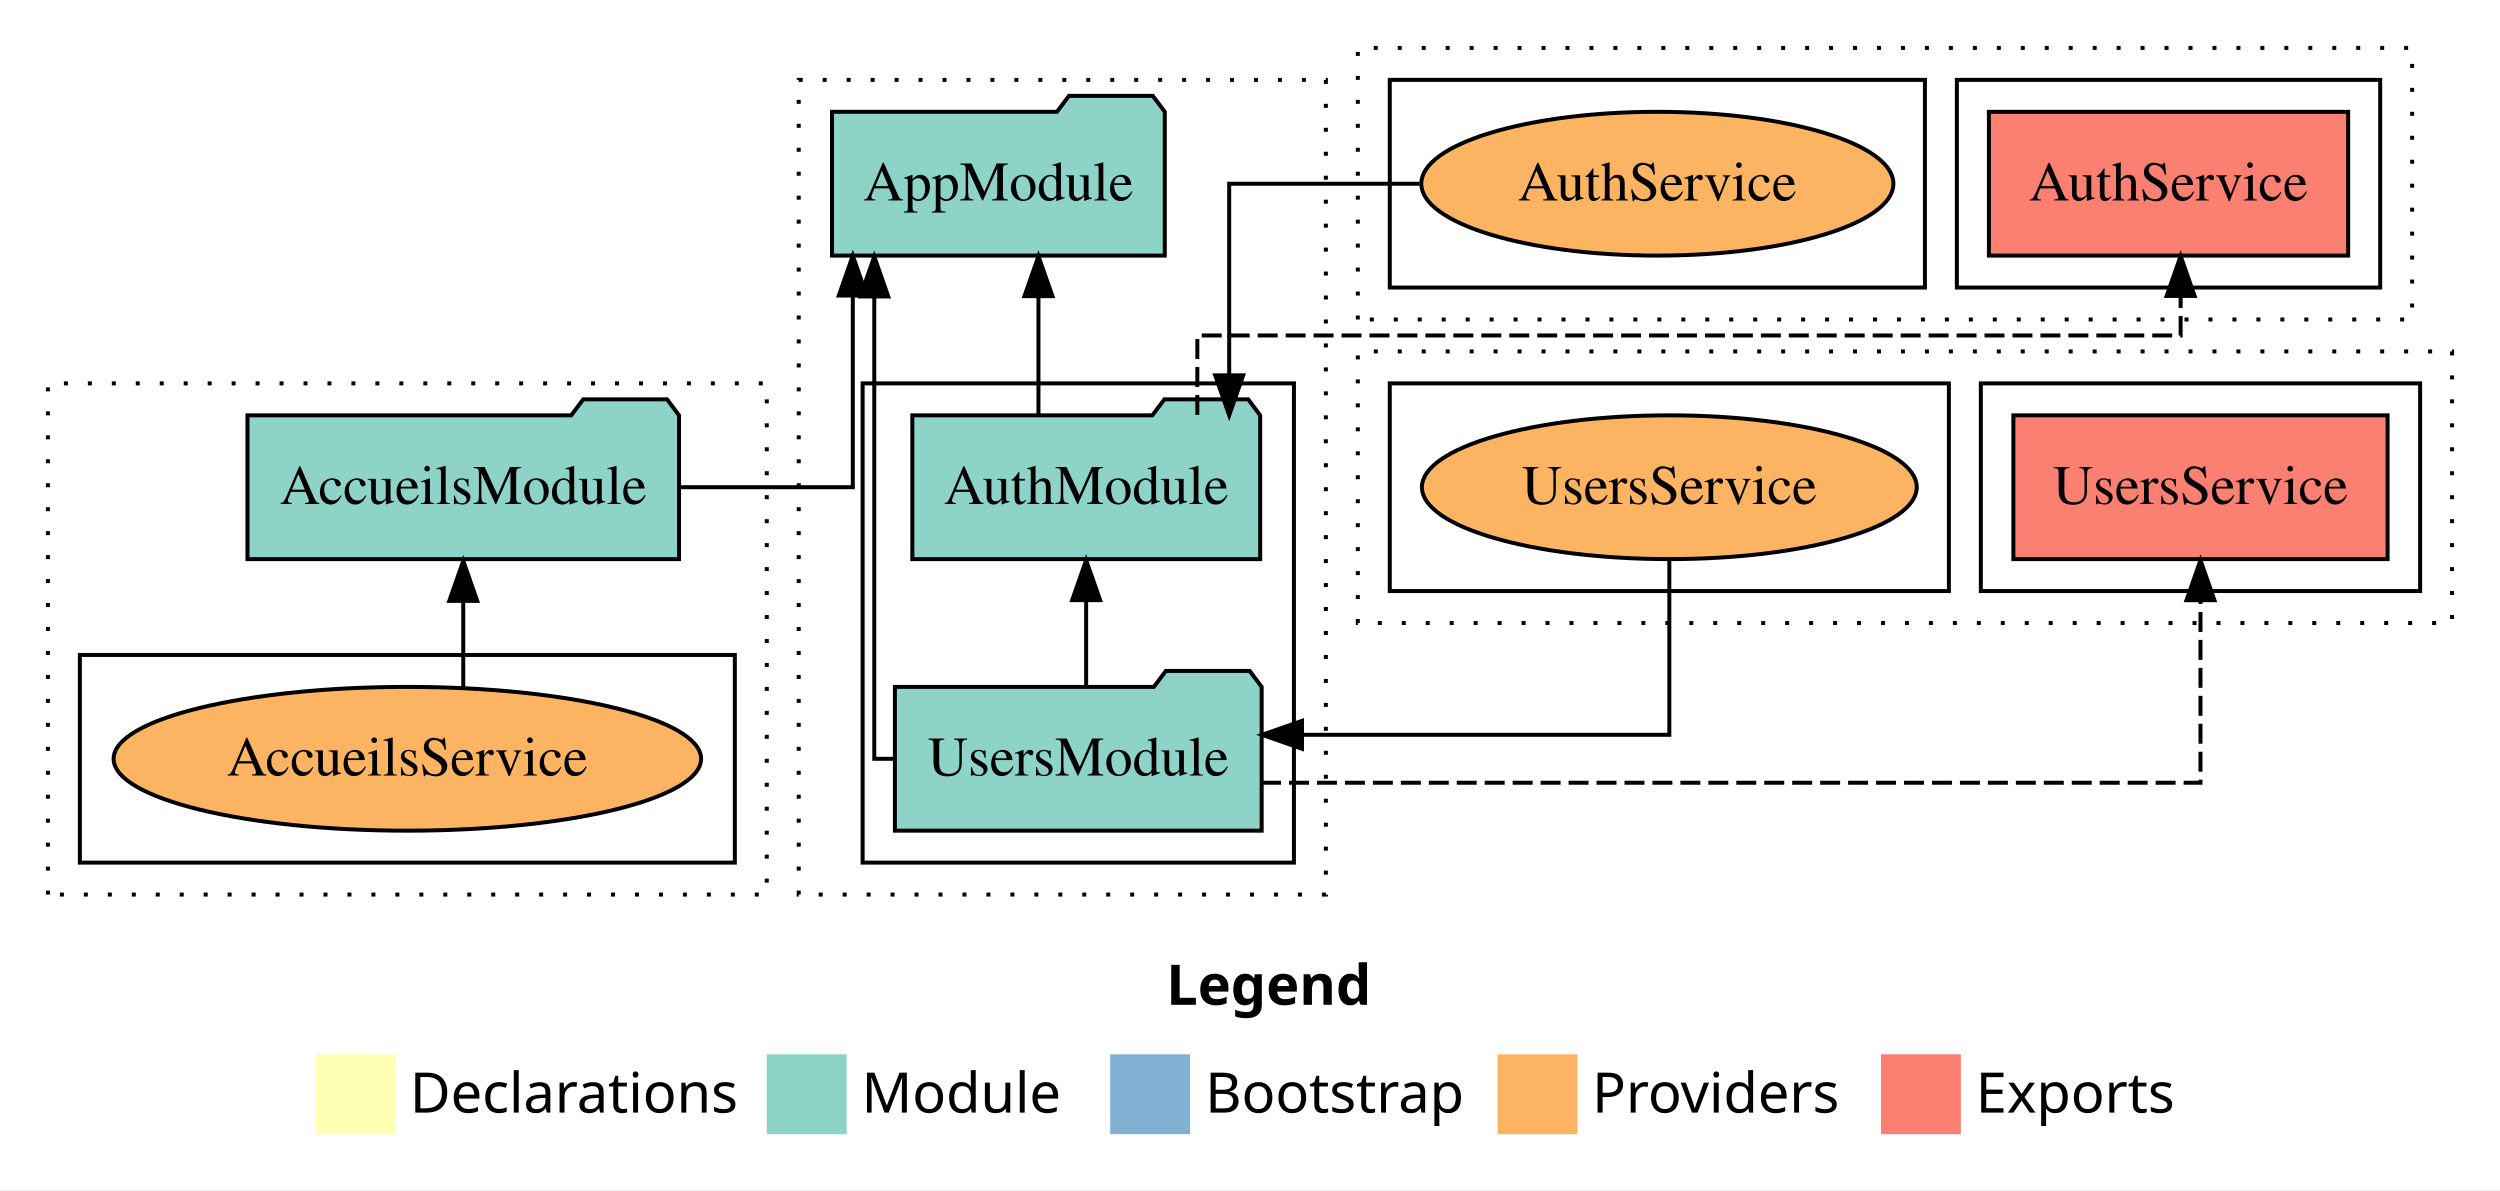
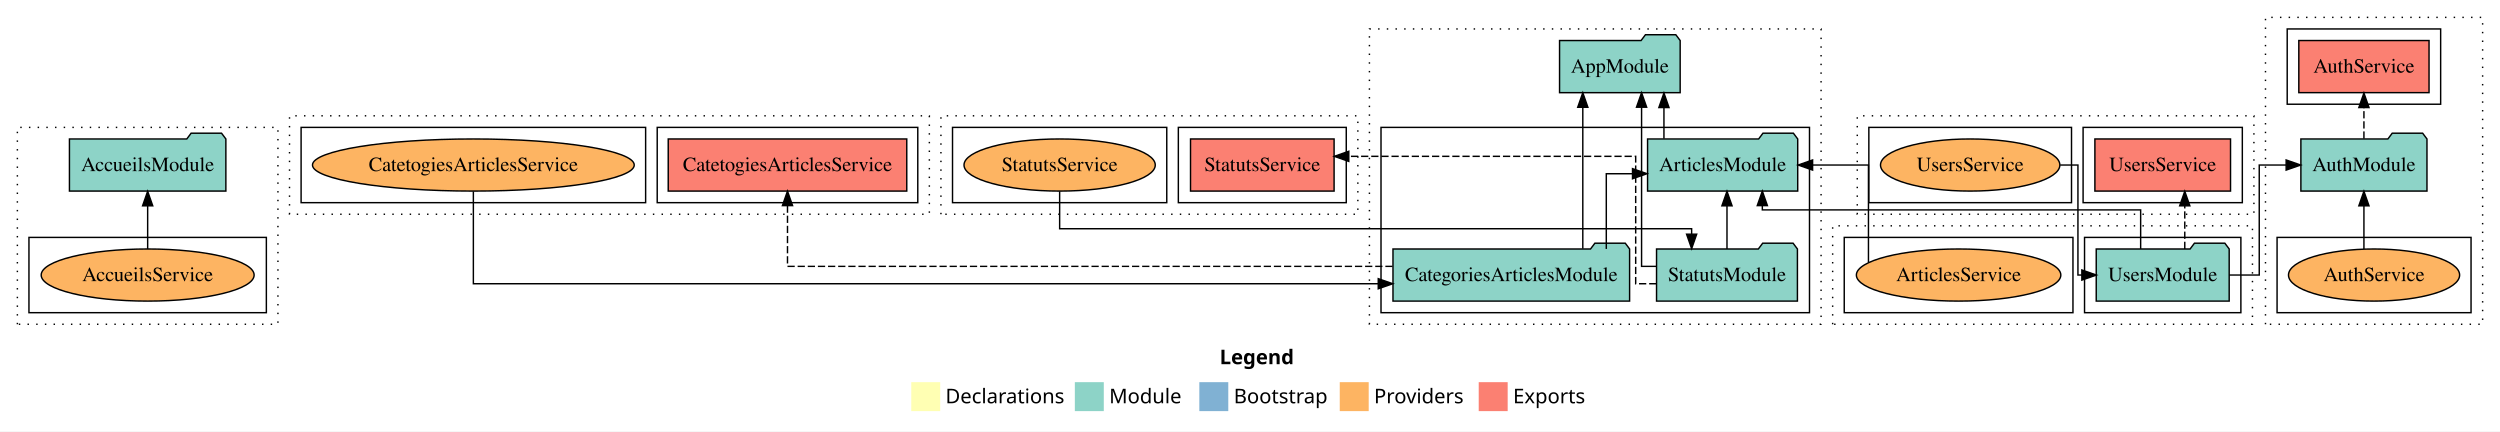
- <svg xmlns="http://www.w3.org/2000/svg" width="626pt" height="298pt" viewBox="0.00 0.00 626.00 298.00">
+ <svg xmlns="http://www.w3.org/2000/svg" width="1727pt" height="298pt" viewBox="0.00 0.00 1727.00 298.00">
  <g id="graph0" class="graph" transform="scale(1 1) rotate(0) translate(4 294)">
-     <polygon fill="white" stroke="transparent" points="-4,4 -4,-294 622,-294 622,4 -4,4" />
-     <text text-anchor="start" x="288.01" y="-42.4" font-family="Times-12" font-weight="bold" font-size="14.00">Legend</text>
-     <polygon fill="#ffffb3" stroke="transparent" points="75,-10 75,-30 95,-30 95,-10 75,-10" />
-     <text text-anchor="start" x="98.63" y="-15.4" font-family="Times-12" font-size="14.00">  Declarations</text>
-     <polygon fill="#8dd3c7" stroke="transparent" points="188,-10 188,-30 208,-30 208,-10 188,-10" />
-     <text text-anchor="start" x="211.73" y="-15.4" font-family="Times-12" font-size="14.00">  Module</text>
-     <polygon fill="#80b1d3" stroke="transparent" points="274,-10 274,-30 294,-30 294,-10 274,-10" />
-     <text text-anchor="start" x="297.78" y="-15.4" font-family="Times-12" font-size="14.00">  Bootstrap</text>
-     <polygon fill="#fdb462" stroke="transparent" points="371,-10 371,-30 391,-30 391,-10 371,-10" />
-     <text text-anchor="start" x="394.67" y="-15.4" font-family="Times-12" font-size="14.00">  Providers</text>
-     <polygon fill="#fb8072" stroke="transparent" points="467,-10 467,-30 487,-30 487,-10 467,-10" />
-     <text text-anchor="start" x="490.73" y="-15.4" font-family="Times-12" font-size="14.00">  Exports</text>
+     <polygon fill="white" stroke="transparent" points="-4,4 -4,-294 1723,-294 1723,4 -4,4" />
+     <text text-anchor="start" x="838.51" y="-42.4" font-family="Times-12" font-weight="bold" font-size="14.00">Legend</text>
+     <polygon fill="#ffffb3" stroke="transparent" points="625.5,-10 625.5,-30 645.5,-30 645.5,-10 625.5,-10" />
+     <text text-anchor="start" x="649.13" y="-15.4" font-family="Times-12" font-size="14.00">  Declarations</text>
+     <polygon fill="#8dd3c7" stroke="transparent" points="738.5,-10 738.5,-30 758.5,-30 758.5,-10 738.5,-10" />
+     <text text-anchor="start" x="762.23" y="-15.4" font-family="Times-12" font-size="14.00">  Module</text>
+     <polygon fill="#80b1d3" stroke="transparent" points="824.5,-10 824.5,-30 844.5,-30 844.5,-10 824.5,-10" />
+     <text text-anchor="start" x="848.28" y="-15.4" font-family="Times-12" font-size="14.00">  Bootstrap</text>
+     <polygon fill="#fdb462" stroke="transparent" points="921.5,-10 921.5,-30 941.5,-30 941.5,-10 921.5,-10" />
+     <text text-anchor="start" x="945.17" y="-15.4" font-family="Times-12" font-size="14.00">  Providers</text>
+     <polygon fill="#fb8072" stroke="transparent" points="1017.5,-10 1017.5,-30 1037.5,-30 1037.5,-10 1017.5,-10" />
+     <text text-anchor="start" x="1041.23" y="-15.4" font-family="Times-12" font-size="14.00">  Exports</text>
    <g id="clust1" class="cluster">
-       <polygon fill="none" stroke="black" stroke-dasharray="1,5" points="8,-70 8,-198 188,-198 188,-70 8,-70" />
+       <polygon fill="none" stroke="black" stroke-dasharray="1,5" points="8,-70 8,-206 188,-206 188,-70 8,-70" />
    </g>
    <g id="clust6" class="cluster">
      <polygon fill="none" stroke="black" points="16,-78 16,-130 180,-130 180,-78 16,-78" />
    </g>
    <g id="clust7" class="cluster">
-       <polygon fill="none" stroke="black" stroke-dasharray="1,5" points="196,-70 196,-274 328,-274 328,-70 196,-70" />
+       <polygon fill="none" stroke="black" stroke-dasharray="1,5" points="942,-70 942,-274 1254,-274 1254,-70 942,-70" />
    </g>
    <g id="clust9" class="cluster">
-       <polygon fill="none" stroke="black" points="212,-78 212,-198 320,-198 320,-78 212,-78" />
+       <polygon fill="none" stroke="black" points="950,-78 950,-206 1246,-206 1246,-78 950,-78" />
    </g>
    <g id="clust13" class="cluster">
-       <polygon fill="none" stroke="black" stroke-dasharray="1,5" points="336,-214 336,-282 600,-282 600,-214 336,-214" />
-     </g>
-     <g id="clust16" class="cluster">
-       <polygon fill="none" stroke="black" points="486,-222 486,-274 592,-274 592,-222 486,-222" />
+       <polygon fill="none" stroke="black" stroke-dasharray="1,5" points="1262,-70 1262,-138 1552,-138 1552,-70 1262,-70" />
+     </g>
+     <g id="clust15" class="cluster">
+       <polygon fill="none" stroke="black" points="1436,-78 1436,-130 1544,-130 1544,-78 1436,-78" />
    </g>
    <g id="clust18" class="cluster">
-       <polygon fill="none" stroke="black" points="344,-222 344,-274 478,-274 478,-222 344,-222" />
+       <polygon fill="none" stroke="black" points="1270,-78 1270,-130 1428,-130 1428,-78 1270,-78" />
    </g>
    <g id="clust19" class="cluster">
-       <polygon fill="none" stroke="black" stroke-dasharray="1,5" points="336,-138 336,-206 610,-206 610,-138 336,-138" />
+       <polygon fill="none" stroke="black" stroke-dasharray="1,5" points="1561,-70 1561,-282 1711,-282 1711,-70 1561,-70" />
    </g>
    <g id="clust22" class="cluster">
-       <polygon fill="none" stroke="black" points="492,-146 492,-198 602,-198 602,-146 492,-146" />
+       <polygon fill="none" stroke="black" points="1576,-222 1576,-274 1682,-274 1682,-222 1576,-222" />
    </g>
    <g id="clust24" class="cluster">
-       <polygon fill="none" stroke="black" points="344,-146 344,-198 484,-198 484,-146 344,-146" />
+       <polygon fill="none" stroke="black" points="1569,-78 1569,-130 1703,-130 1703,-78 1569,-78" />
+     </g>
+     <g id="clust25" class="cluster">
+       <polygon fill="none" stroke="black" stroke-dasharray="1,5" points="196,-146 196,-214 638,-214 638,-146 196,-146" />
+     </g>
+     <g id="clust28" class="cluster">
+       <polygon fill="none" stroke="black" points="450,-154 450,-206 630,-206 630,-154 450,-154" />
+     </g>
+     <g id="clust30" class="cluster">
+       <polygon fill="none" stroke="black" points="204,-154 204,-206 442,-206 442,-154 204,-154" />
+     </g>
+     <g id="clust31" class="cluster">
+       <polygon fill="none" stroke="black" stroke-dasharray="1,5" points="646,-146 646,-214 934,-214 934,-146 646,-146" />
+     </g>
+     <g id="clust34" class="cluster">
+       <polygon fill="none" stroke="black" points="810,-154 810,-206 926,-206 926,-154 810,-154" />
+     </g>
+     <g id="clust36" class="cluster">
+       <polygon fill="none" stroke="black" points="654,-154 654,-206 802,-206 802,-154 654,-154" />
+     </g>
+     <g id="clust37" class="cluster">
+       <polygon fill="none" stroke="black" stroke-dasharray="1,5" points="1279,-146 1279,-214 1553,-214 1553,-146 1279,-146" />
+     </g>
+     <g id="clust40" class="cluster">
+       <polygon fill="none" stroke="black" points="1435,-154 1435,-206 1545,-206 1545,-154 1435,-154" />
+     </g>
+     <g id="clust42" class="cluster">
+       <polygon fill="none" stroke="black" points="1287,-154 1287,-206 1427,-206 1427,-154 1287,-154" />
    </g>
    <g id="node1" class="node">
      <ellipse fill="#fdb462" stroke="black" cx="98" cy="-104" rx="73.55" ry="18" />
      <text text-anchor="middle" x="98" y="-99.8" font-family="Times,serif" font-size="14.00">AccueilsService</text>
    </g>
    <g id="node2" class="node">
-       <polygon fill="#8dd3c7" stroke="black" points="166.03,-190 163.03,-194 142.03,-194 139.03,-190 57.97,-190 57.97,-154 166.03,-154 166.03,-190" />
-       <text text-anchor="middle" x="112" y="-167.8" font-family="Times,serif" font-size="14.00">AccueilsModule</text>
+       <polygon fill="#8dd3c7" stroke="black" points="152.03,-198 149.03,-202 128.03,-202 125.03,-198 43.97,-198 43.97,-162 152.03,-162 152.03,-198" />
+       <text text-anchor="middle" x="98" y="-175.8" font-family="Times,serif" font-size="14.00">AccueilsModule</text>
    </g>
    <g id="edge1" class="edge">
-       <path fill="none" stroke="black" d="M112,-121.87C112,-121.87 112,-143.54 112,-143.54" />
-       <polygon fill="black" stroke="black" points="108.5,-143.54 112,-153.54 115.5,-143.54 108.5,-143.54" />
+       <path fill="none" stroke="black" d="M98,-122.01C98,-122.01 98,-151.85 98,-151.85" />
+       <polygon fill="black" stroke="black" points="94.5,-151.85 98,-161.85 101.5,-151.85 94.5,-151.85" />
+     </g>
+     <g id="node3" class="node">
+       <polygon fill="#8dd3c7" stroke="black" points="1237.86,-198 1234.86,-202 1213.86,-202 1210.86,-198 1134.14,-198 1134.14,-162 1237.86,-162 1237.86,-198" />
+       <text text-anchor="middle" x="1186" y="-175.8" font-family="Times,serif" font-size="14.00">ArticlesModule</text>
+     </g>
+     <g id="node6" class="node">
+       <polygon fill="#8dd3c7" stroke="black" points="1156.66,-266 1153.66,-270 1132.66,-270 1129.66,-266 1073.34,-266 1073.34,-230 1156.66,-230 1156.66,-266" />
+       <text text-anchor="middle" x="1115" y="-243.8" font-family="Times,serif" font-size="14.00">AppModule</text>
+     </g>
+     <g id="edge2" class="edge">
+       <path fill="none" stroke="black" d="M1145.45,-198.22C1145.45,-198.22 1145.45,-219.73 1145.45,-219.73" />
+       <polygon fill="black" stroke="black" points="1141.95,-219.73 1145.45,-229.73 1148.95,-219.73 1141.95,-219.73" />
+     </g>
+     <g id="node4" class="node">
+       <polygon fill="#8dd3c7" stroke="black" points="1121.73,-122 1118.73,-126 1097.73,-126 1094.73,-122 958.27,-122 958.27,-86 1121.73,-86 1121.73,-122" />
+       <text text-anchor="middle" x="1040" y="-99.8" font-family="Times,serif" font-size="14.00">CategoriesArticlesModule</text>
+     </g>
+     <g id="edge5" class="edge">
+       <path fill="none" stroke="black" d="M1105.63,-122.03C1105.63,-142.77 1105.63,-174 1105.63,-174 1105.63,-174 1123.74,-174 1123.74,-174" />
+       <polygon fill="black" stroke="black" points="1123.74,-177.5 1133.74,-174 1123.74,-170.5 1123.74,-177.5" />
+     </g>
+     <g id="edge3" class="edge">
+       <path fill="none" stroke="black" d="M1089.4,-122.24C1089.4,-122.24 1089.4,-219.91 1089.4,-219.91" />
+       <polygon fill="black" stroke="black" points="1085.9,-219.91 1089.4,-229.91 1092.9,-219.91 1085.9,-219.91" />
+     </g>
+     <g id="node12" class="node">
+       <polygon fill="#fb8072" stroke="black" points="622.39,-198 457.61,-198 457.61,-162 622.39,-162 622.39,-198" />
+       <text text-anchor="middle" x="540" y="-175.8" font-family="Times,serif" font-size="14.00">CatetogiesArticlesService </text>
+     </g>
+     <g id="edge12" class="edge">
+       <path fill="none" stroke="black" stroke-dasharray="5,2" d="M958,-110C816.15,-110 540,-110 540,-110 540,-110 540,-151.97 540,-151.97" />
+       <polygon fill="black" stroke="black" points="536.5,-151.97 540,-161.97 543.5,-151.97 536.5,-151.97" />
    </g>
    <g id="node5" class="node">
-       <polygon fill="#8dd3c7" stroke="black" points="287.66,-266 284.66,-270 263.66,-270 260.66,-266 204.34,-266 204.34,-230 287.66,-230 287.66,-266" />
-       <text text-anchor="middle" x="246" y="-243.8" font-family="Times,serif" font-size="14.00">AppModule</text>
-     </g>
-     <g id="edge2" class="edge">
-       <path fill="none" stroke="black" d="M166.19,-172C188.64,-172 209.54,-172 209.54,-172 209.54,-172 209.54,-219.99 209.54,-219.99" />
-       <polygon fill="black" stroke="black" points="206.04,-219.99 209.54,-229.99 213.04,-219.99 206.04,-219.99" />
-     </g>
-     <g id="node3" class="node">
-       <polygon fill="#8dd3c7" stroke="black" points="311.55,-190 308.55,-194 287.55,-194 284.55,-190 224.45,-190 224.45,-154 311.55,-154 311.55,-190" />
-       <text text-anchor="middle" x="268" y="-167.8" font-family="Times,serif" font-size="14.00">AuthModule</text>
-     </g>
-     <g id="edge3" class="edge">
-       <path fill="none" stroke="black" d="M256.03,-190.01C256.03,-190.01 256.03,-219.85 256.03,-219.85" />
-       <polygon fill="black" stroke="black" points="252.53,-219.85 256.03,-229.85 259.53,-219.85 252.53,-219.85" />
-     </g>
-     <g id="node6" class="node">
-       <polygon fill="#fb8072" stroke="black" points="583.98,-266 494.02,-266 494.02,-230 583.98,-230 583.98,-266" />
-       <text text-anchor="middle" x="539" y="-243.8" font-family="Times,serif" font-size="14.00">AuthService </text>
+       <polygon fill="#8dd3c7" stroke="black" points="1237.66,-122 1234.66,-126 1213.66,-126 1210.66,-122 1140.34,-122 1140.34,-86 1237.66,-86 1237.66,-122" />
+       <text text-anchor="middle" x="1189" y="-99.8" font-family="Times,serif" font-size="14.00">StatutsModule</text>
    </g>
    <g id="edge6" class="edge">
-       <path fill="none" stroke="black" stroke-dasharray="5,2" d="M295.81,-190.11C295.81,-199.9 295.81,-210 295.81,-210 295.81,-210 542.03,-210 542.03,-210 542.03,-210 542.03,-219.89 542.03,-219.89" />
-       <polygon fill="black" stroke="black" points="538.53,-219.89 542.03,-229.89 545.53,-219.89 538.53,-219.89" />
-     </g>
-     <g id="node4" class="node">
-       <polygon fill="#8dd3c7" stroke="black" points="311.92,-122 308.92,-126 287.92,-126 284.92,-122 220.08,-122 220.08,-86 311.92,-86 311.92,-122" />
-       <text text-anchor="middle" x="266" y="-99.8" font-family="Times,serif" font-size="14.00">UsersModule</text>
-     </g>
-     <g id="edge5" class="edge">
-       <path fill="none" stroke="black" d="M267.97,-122.22C267.97,-122.22 267.97,-143.73 267.97,-143.73" />
-       <polygon fill="black" stroke="black" points="264.47,-143.73 267.97,-153.73 271.47,-143.73 264.47,-143.73" />
+       <path fill="none" stroke="black" d="M1189,-122.01C1189,-122.01 1189,-151.85 1189,-151.85" />
+       <polygon fill="black" stroke="black" points="1185.5,-151.85 1189,-161.85 1192.5,-151.85 1185.5,-151.85" />
    </g>
    <g id="edge4" class="edge">
-       <path fill="none" stroke="black" d="M220,-104C216.87,-104 214.92,-104 214.92,-104 214.92,-104 214.92,-219.76 214.92,-219.76" />
-       <polygon fill="black" stroke="black" points="211.42,-219.76 214.92,-229.76 218.42,-219.76 211.42,-219.76" />
+       <path fill="none" stroke="black" d="M1140.28,-110C1134.16,-110 1130,-110 1130,-110 1130,-110 1130,-219.96 1130,-219.96" />
+       <polygon fill="black" stroke="black" points="1126.5,-219.96 1130,-229.96 1133.5,-219.96 1126.5,-219.96" />
+     </g>
+     <g id="node14" class="node">
+       <polygon fill="#fb8072" stroke="black" points="917.59,-198 818.41,-198 818.41,-162 917.59,-162 917.59,-198" />
+       <text text-anchor="middle" x="868" y="-175.8" font-family="Times,serif" font-size="14.00">StatutsService </text>
+     </g>
+     <g id="edge14" class="edge">
+       <path fill="none" stroke="black" stroke-dasharray="5,2" d="M1140.24,-98C1131.94,-98 1125.93,-98 1125.93,-98 1125.93,-98 1125.93,-186 1125.93,-186 1125.93,-186 927.73,-186 927.73,-186" />
+       <polygon fill="black" stroke="black" points="927.73,-182.5 917.73,-186 927.73,-189.5 927.73,-182.5" />
+     </g>
+     <g id="node7" class="node">
+       <polygon fill="#8dd3c7" stroke="black" points="1535.92,-122 1532.92,-126 1511.92,-126 1508.92,-122 1444.08,-122 1444.08,-86 1535.92,-86 1535.92,-122" />
+       <text text-anchor="middle" x="1490" y="-99.8" font-family="Times,serif" font-size="14.00">UsersModule</text>
+     </g>
+     <g id="edge7" class="edge">
+       <path fill="none" stroke="black" d="M1474.76,-122.04C1474.76,-134.56 1474.76,-149 1474.76,-149 1474.76,-149 1213.42,-149 1213.42,-149 1213.42,-149 1213.42,-151.97 1213.42,-151.97" />
+       <polygon fill="black" stroke="black" points="1209.92,-151.97 1213.42,-161.97 1216.92,-151.97 1209.92,-151.97" />
+     </g>
+     <g id="node9" class="node">
+       <polygon fill="#8dd3c7" stroke="black" points="1672.55,-198 1669.55,-202 1648.55,-202 1645.55,-198 1585.45,-198 1585.45,-162 1672.55,-162 1672.55,-198" />
+       <text text-anchor="middle" x="1629" y="-175.8" font-family="Times,serif" font-size="14.00">AuthModule</text>
+     </g>
+     <g id="edge9" class="edge">
+       <path fill="none" stroke="black" d="M1535.95,-104C1547.5,-104 1556.69,-104 1556.69,-104 1556.69,-104 1556.69,-180 1556.69,-180 1556.69,-180 1575.27,-180 1575.27,-180" />
+       <polygon fill="black" stroke="black" points="1575.27,-183.5 1585.27,-180 1575.27,-176.5 1575.27,-183.5" />
+     </g>
+     <g id="node16" class="node">
+       <polygon fill="#fb8072" stroke="black" points="1536.85,-198 1443.15,-198 1443.15,-162 1536.85,-162 1536.85,-198" />
+       <text text-anchor="middle" x="1490" y="-175.8" font-family="Times,serif" font-size="14.00">UsersService </text>
+     </g>
+     <g id="edge16" class="edge">
+       <path fill="none" stroke="black" stroke-dasharray="5,2" d="M1505.24,-122.01C1505.24,-122.01 1505.24,-151.85 1505.24,-151.85" />
+       <polygon fill="black" stroke="black" points="1501.74,-151.85 1505.24,-161.85 1508.74,-151.85 1501.74,-151.85" />
    </g>
    <g id="node8" class="node">
-       <polygon fill="#fb8072" stroke="black" points="593.85,-190 500.15,-190 500.15,-154 593.85,-154 593.85,-190" />
-       <text text-anchor="middle" x="547" y="-167.8" font-family="Times,serif" font-size="14.00">UsersService </text>
+       <ellipse fill="#fdb462" stroke="black" cx="1349" cy="-104" rx="70.62" ry="18" />
+       <text text-anchor="middle" x="1349" y="-99.8" font-family="Times,serif" font-size="14.00">ArticlesService</text>
    </g>
    <g id="edge8" class="edge">
-       <path fill="none" stroke="black" stroke-dasharray="5,2" d="M311.77,-98C391.4,-98 547,-98 547,-98 547,-98 547,-143.71 547,-143.71" />
-       <polygon fill="black" stroke="black" points="543.5,-143.71 547,-153.71 550.5,-143.71 543.5,-143.71" />
-     </g>
-     <g id="node7" class="node">
-       <ellipse fill="#fdb462" stroke="black" cx="411" cy="-248" rx="59.11" ry="18" />
-       <text text-anchor="middle" x="411" y="-243.8" font-family="Times,serif" font-size="14.00">AuthService</text>
-     </g>
-     <g id="edge7" class="edge">
-       <path fill="none" stroke="black" d="M351.44,-248C326.76,-248 303.79,-248 303.79,-248 303.79,-248 303.79,-200.01 303.79,-200.01" />
-       <polygon fill="black" stroke="black" points="307.29,-200.01 303.79,-190.01 300.29,-200.01 307.29,-200.01" />
-     </g>
-     <g id="node9" class="node">
-       <ellipse fill="#fdb462" stroke="black" cx="414" cy="-172" rx="61.95" ry="18" />
-       <text text-anchor="middle" x="414" y="-167.8" font-family="Times,serif" font-size="14.00">UsersService</text>
-     </g>
-     <g id="edge9" class="edge">
-       <path fill="none" stroke="black" d="M414,-153.73C414,-135.44 414,-110 414,-110 414,-110 322.02,-110 322.02,-110" />
-       <polygon fill="black" stroke="black" points="322.02,-106.5 312.02,-110 322.02,-113.5 322.02,-106.5" />
+       <path fill="none" stroke="black" d="M1286.73,-112.72C1286.73,-132.68 1286.73,-180 1286.73,-180 1286.73,-180 1248.14,-180 1248.14,-180" />
+       <polygon fill="black" stroke="black" points="1248.14,-176.5 1238.14,-180 1248.14,-183.5 1248.14,-176.5" />
+     </g>
+     <g id="node10" class="node">
+       <polygon fill="#fb8072" stroke="black" points="1673.98,-266 1584.02,-266 1584.02,-230 1673.98,-230 1673.98,-266" />
+       <text text-anchor="middle" x="1629" y="-243.8" font-family="Times,serif" font-size="14.00">AuthService </text>
+     </g>
+     <g id="edge10" class="edge">
+       <path fill="none" stroke="black" stroke-dasharray="5,2" d="M1629,-198.22C1629,-198.22 1629,-219.73 1629,-219.73" />
+       <polygon fill="black" stroke="black" points="1625.5,-219.73 1629,-229.73 1632.5,-219.73 1625.5,-219.73" />
+     </g>
+     <g id="node11" class="node">
+       <ellipse fill="#fdb462" stroke="black" cx="1636" cy="-104" rx="59.11" ry="18" />
+       <text text-anchor="middle" x="1636" y="-99.8" font-family="Times,serif" font-size="14.00">AuthService</text>
+     </g>
+     <g id="edge11" class="edge">
+       <path fill="none" stroke="black" d="M1629,-122.01C1629,-122.01 1629,-151.85 1629,-151.85" />
+       <polygon fill="black" stroke="black" points="1625.5,-151.85 1629,-161.85 1632.5,-151.85 1625.5,-151.85" />
+     </g>
+     <g id="node13" class="node">
+       <ellipse fill="#fdb462" stroke="black" cx="323" cy="-180" rx="111.14" ry="18" />
+       <text text-anchor="middle" x="323" y="-175.8" font-family="Times,serif" font-size="14.00">CatetogiesArticlesService</text>
+     </g>
+     <g id="edge13" class="edge">
+       <path fill="none" stroke="black" d="M323,-161.8C323,-137.64 323,-98 323,-98 323,-98 948.1,-98 948.1,-98" />
+       <polygon fill="black" stroke="black" points="948.1,-101.5 958.1,-98 948.1,-94.5 948.1,-101.5" />
+     </g>
+     <g id="node15" class="node">
+       <ellipse fill="#fdb462" stroke="black" cx="728" cy="-180" rx="66.06" ry="18" />
+       <text text-anchor="middle" x="728" y="-175.8" font-family="Times,serif" font-size="14.00">StatutsService</text>
+     </g>
+     <g id="edge15" class="edge">
+       <path fill="none" stroke="black" d="M728,-161.85C728,-149.73 728,-136 728,-136 728,-136 1164.58,-136 1164.58,-136 1164.58,-136 1164.58,-132.24 1164.58,-132.24" />
+       <polygon fill="black" stroke="black" points="1168.08,-132.24 1164.58,-122.24 1161.08,-132.24 1168.08,-132.24" />
+     </g>
+     <g id="node17" class="node">
+       <ellipse fill="#fdb462" stroke="black" cx="1357" cy="-180" rx="61.95" ry="18" />
+       <text text-anchor="middle" x="1357" y="-175.8" font-family="Times,serif" font-size="14.00">UsersService</text>
+     </g>
+     <g id="edge17" class="edge">
+       <path fill="none" stroke="black" d="M1419.15,-180C1426.49,-180 1431.44,-180 1431.44,-180 1431.44,-180 1431.44,-104 1431.44,-104 1431.44,-104 1434.15,-104 1434.15,-104" />
+       <polygon fill="black" stroke="black" points="1434.15,-107.5 1444.15,-104 1434.15,-100.5 1434.15,-107.5" />
    </g>
  </g>
</svg>
